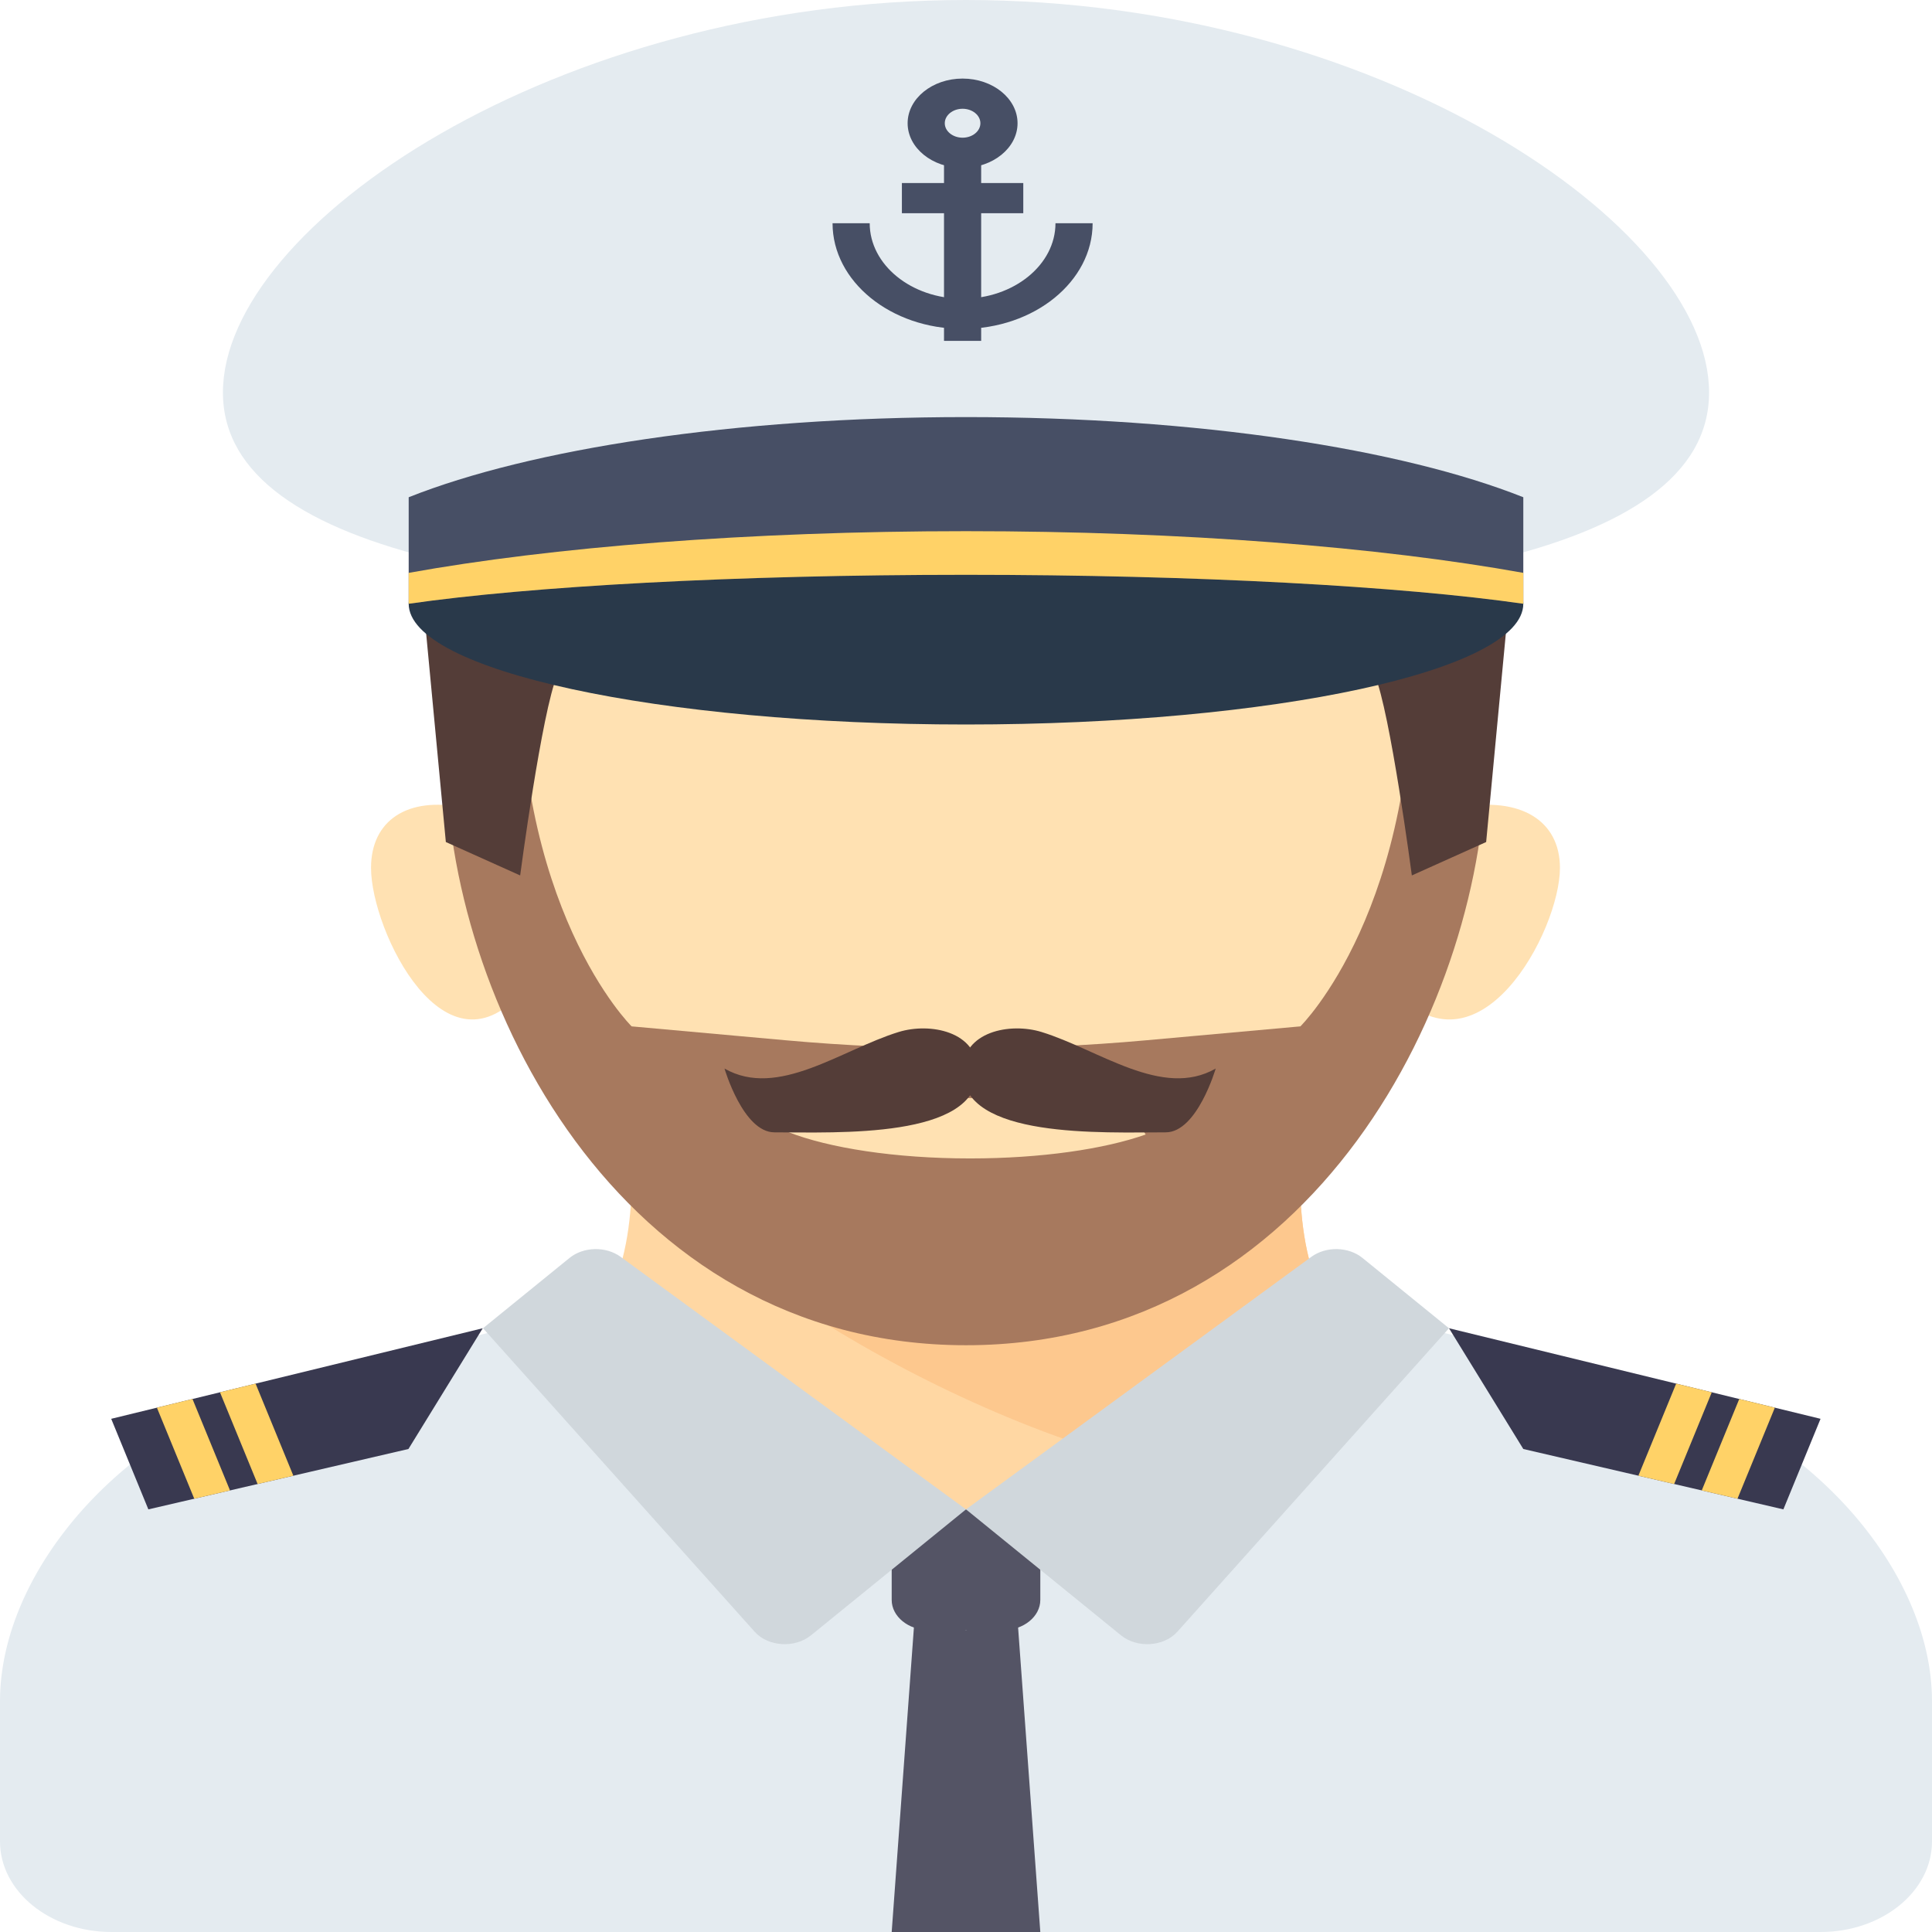
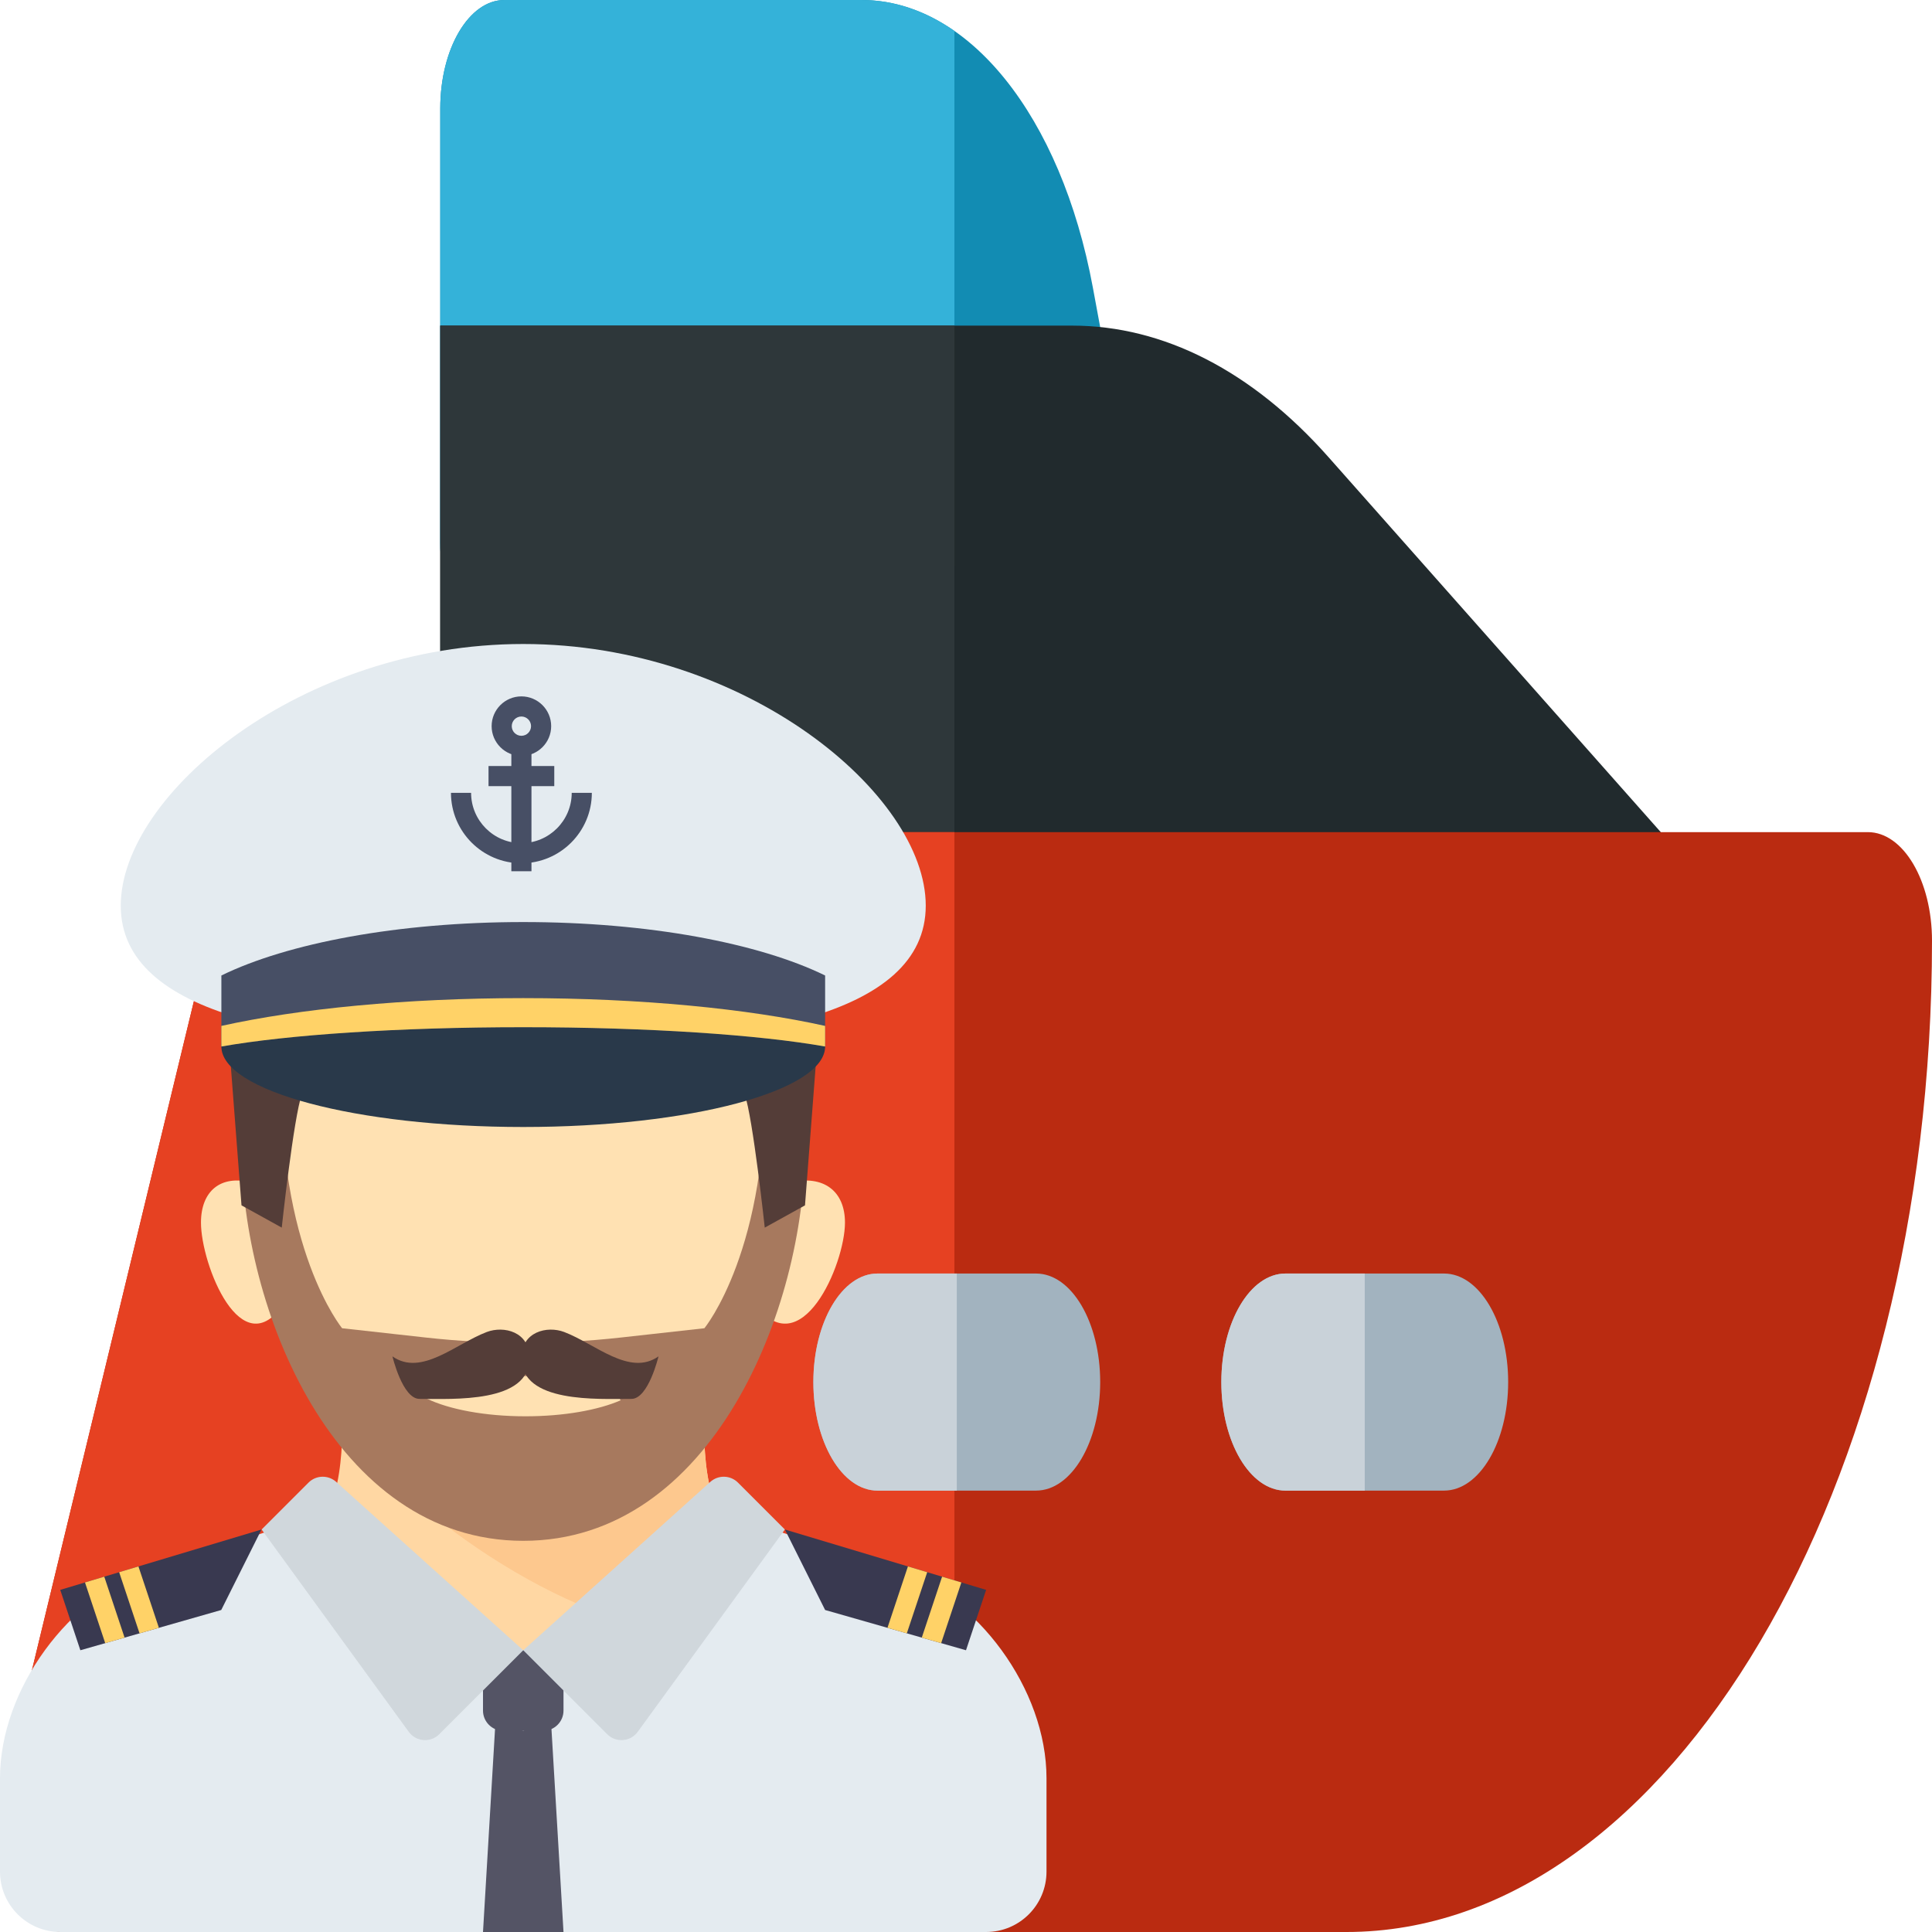
<svg xmlns="http://www.w3.org/2000/svg" version="1.1" id="Capa_1" x="0px" y="0px" viewBox="0 0 24 24" xml:space="preserve" width="24" height="24">
  <defs id="defs167" />
-   <g id="g132" transform="matrix(0.07013914,0,0,0.05698804,-2.769233,0)">
+   <g id="g134" transform="matrix(0.07013914,0,0,0.05698804,-2.769233,0)">
+ </g>
+   <g id="g136" transform="matrix(0.07013914,0,0,0.05698804,-2.769233,0)">
+ </g>
+   <g id="g138" transform="matrix(0.07013914,0,0,0.05698804,-2.769233,0)">
+ </g>
+   <g id="g140" transform="matrix(0.07013914,0,0,0.05698804,-2.769233,0)">
+ </g>
+   <g id="g142" transform="matrix(0.07013914,0,0,0.05698804,-2.769233,0)">
+ </g>
+   <g id="g144" transform="matrix(0.07013914,0,0,0.05698804,-2.769233,0)">
+ </g>
+   <g id="g146" transform="matrix(0.07013914,0,0,0.05698804,-2.769233,0)">
+ </g>
+   <g id="g148" transform="matrix(0.07013914,0,0,0.05698804,-2.769233,0)">
+ </g>
+   <g id="g150" transform="matrix(0.07013914,0,0,0.05698804,-2.769233,0)">
+ </g>
+   <g id="g152" transform="matrix(0.07013914,0,0,0.05698804,-2.769233,0)">
+ </g>
+   <g id="g154" transform="matrix(0.07013914,0,0,0.05698804,-2.769233,0)">
+ </g>
+   <g id="g156" transform="matrix(0.07013914,0,0,0.05698804,-2.769233,0)">
+ </g>
+   <g id="g158" transform="matrix(0.07013914,0,0,0.05698804,-2.769233,0)">
+ </g>
+   <g id="g160" transform="matrix(0.07013914,0,0,0.05698804,-2.769233,0)">
+ </g>
+   <g id="g162" transform="matrix(0.07013914,0,0,0.05698804,-2.769233,0)">
+ </g>
+   <g id="g192" transform="matrix(0.04687498,0,0,0.07935406,1.0538369e-5,-8.314639)">
+     <path style="fill:#128cb3" d="M 300.535,184.659 289.63,149.825 c -8.434,-26.943 -33.068,-45.046 -61.301,-45.046 h -94.666 c -9.384,0 -16.991,7.608 -16.991,16.991 v 67.965 c 0,9.384 7.608,16.991 16.991,16.991 h 150.655 c 5.407,0 10.491,-2.572 13.693,-6.93 3.202,-4.357 4.138,-9.977 2.524,-15.137 z" id="path2-6" />
+     <path style="fill:#34b2d9" d="m 252.932,109.623 c -7.62,-3.14 -15.941,-4.844 -24.602,-4.844 h -94.666 c -9.384,0 -16.991,7.608 -16.991,16.991 v 67.965 c 0,9.384 7.608,16.991 16.991,16.991 h 119.265 z" id="path4" />
+     <path style="fill:#212a2d" d="M 444.398,237.898 352.023,176.314 C 331.845,162.863 308.361,155.752 284.11,155.752 H 116.673 v 96.283 c 0,9.384 7.608,16.991 16.991,16.991 h 300.808 c 6.917,0 13.4,-3.926 16.116,-10.288 3.257,-7.627 0.561,-16.34 -6.19,-20.84 z" id="path6-2" />
+     <path style="fill:#2e373a" d="M 252.931,155.752 H 116.673 v 96.283 c 0,9.384 7.608,16.991 16.991,16.991 h 119.265 z" id="path8" />
+     <path style="fill:#ba2b11" d="M 495.009,235.044 H 73.629 c -6.895,0 -13.107,4.167 -15.722,10.548 L 1.269,383.787 c -2.148,5.24 -1.543,11.207 1.613,15.909 3.155,4.703 8.446,7.525 14.109,7.525 h 339.823 c 85.57,0 155.186,-69.616 155.186,-155.186 0,-9.383 -7.607,-16.991 -16.991,-16.991 z" id="path10-4" />
+     <path style="fill:#e64122" d="m 252.929,235.044 h -179.3 c -6.895,0 -13.107,4.167 -15.722,10.548 L 1.269,383.787 c -2.148,5.24 -1.543,11.207 1.613,15.909 3.155,4.703 8.446,7.525 14.109,7.525 h 235.938 z" id="path12" />
+     <path style="fill:#a2b3bf" d="m 274.572,338.124 h -42.029 c -9.384,0 -16.991,-7.608 -16.991,-16.991 0,-9.384 7.608,-16.991 16.991,-16.991 h 42.029 c 9.384,0 16.991,7.607 16.991,16.991 0,9.384 -7.608,16.991 -16.991,16.991 z" id="path14-7" />
+     <path style="fill:#c9d2d9" d="m 253.557,338.124 h -21.015 c -9.384,0 -16.991,-7.608 -16.991,-16.991 0,-9.384 7.608,-16.991 16.991,-16.991 h 21.015 z" id="path16" />
+     <path style="fill:#a2b3bf" d="m 382.69,338.124 h -42.03 c -9.384,0 -16.991,-7.608 -16.991,-16.991 0,-9.384 7.608,-16.991 16.991,-16.991 h 42.029 c 9.384,0 16.991,7.607 16.991,16.991 10e-4,9.384 -7.607,16.991 -16.99,16.991 z" id="path18-7" />
+     <path style="fill:#c9d2d9" d="M 361.675,338.124 H 340.66 c -9.384,0 -16.991,-7.608 -16.991,-16.991 0,-9.384 7.608,-16.991 16.991,-16.991 h 21.015 z" id="path20" />
+     <path style="fill:#a2b3bf" d="m 165.203,338.124 h -42.029 c -9.384,0 -16.991,-7.608 -16.991,-16.991 0,-9.384 7.608,-16.991 16.991,-16.991 h 42.029 c 9.384,0 16.991,7.607 16.991,16.991 0,9.384 -7.607,16.991 -16.991,16.991 z" id="path22-2" />
+     <path style="fill:#c9d2d9" d="m 144.188,338.124 h -21.015 c -9.384,0 -16.991,-7.608 -16.991,-16.991 0,-9.384 7.608,-16.991 16.991,-16.991 h 21.015 z" id="path24" />
+     <g id="g26">
+ </g>
+     <g id="g28-2">
+ </g>
+     <g id="g30">
+ </g>
+     <g id="g32-3">
+ </g>
+     <g id="g34">
+ </g>
+     <g id="g36-9">
+ </g>
+     <g id="g38">
+ </g>
+     <g id="g40-2">
+ </g>
+     <g id="g42">
+ </g>
+     <g id="g44-9">
+ </g>
+     <g id="g46">
+ </g>
+     <g id="g48-4">
+ </g>
+     <g id="g50">
+ </g>
+     <g id="g52-2">
+ </g>
+     <g id="g54">
+ </g>
+   </g>
+   <g id="g132" transform="matrix(0.03799203,0,0,0.03799203,-1.500001,8)">
    <g id="g4">
      <path style="fill:#ffe1b2" d="m 121.521,176.024 c -9.864,-2.468 -16.326,2.805 -16.326,13.161 0,13.709 13.265,47.296 27.21,26.321 13.945,-20.975 -10.884,-39.482 -10.884,-39.482 z" id="path2" />
    </g>
    <g id="g8">
      <path style="fill:#ffe1b2" d="m 297.944,176.024 c 10.767,-2.468 17.821,2.805 17.821,13.161 0,13.709 -14.479,47.296 -29.701,26.321 -15.222,-20.975 11.88,-39.482 11.88,-39.482 z" id="path6" />
    </g>
    <g id="g12">
      <path style="fill:#ffd7a3" d="m 138.277,294.307 c 14.716,-9.475 13.07,-37.675 13.07,-44.255 h 118.446 c 0,6.58 -1.825,34.78 12.89,44.255 l -72.113,80.771 z" id="path10" />
    </g>
    <g id="g16">
      <path style="fill:#fdc88e" d="m 256.632,322.436 26.051,-28.129 c -14.716,-9.474 -12.89,-37.675 -12.89,-44.255 H 151.347 c 8.498,24.433 64.707,66.352 105.285,72.384 z" id="path14" />
    </g>
    <g id="g20">
      <path style="fill:#ffe1b2" d="m 302.695,164.508 c 0,52.696 -30.343,118.446 -92.124,118.446 -61.781,0 -92.124,-65.75 -92.124,-118.446 0,-52.696 41.246,-72.384 92.124,-72.384 50.878,0 92.124,19.688 92.124,72.384 z" id="path18" />
    </g>
    <g id="g24">
      <path style="fill:#a7795e" d="m 300.536,145.31 c -5.308,-6.759 -11.001,-13.704 -11.001,-13.704 v 6.58 c 1.645,59.634 -19.741,85.544 -19.741,85.544 l -27.249,3.027 c -21.251,2.361 -42.697,2.361 -63.948,0 l -27.249,-3.027 c 0,0 -21.386,-25.91 -19.741,-85.544 v -6.58 c 0,0 -5.694,6.944 -11.001,13.704 -1.383,5.869 -2.159,12.25 -2.159,19.254 0,52.696 30.343,128.671 92.124,128.671 61.781,0 92.124,-75.975 92.124,-128.671 0,-7.004 -0.776,-13.385 -2.159,-19.254 z m -109.707,94.049 h 39.482 c 5.413,0 10.054,3.273 12.075,7.944 -7.29,3.172 -18.479,5.216 -31.09,5.216 -13.316,0 -25.02,-2.284 -32.245,-5.765 2.143,-4.364 6.588,-7.395 11.778,-7.395 z" id="path22" />
    </g>
    <g id="g28">
      <path style="fill:#543d38" d="m 138.187,147.146 c -2.742,7.887 -6.58,43.683 -6.58,43.683 l -13.161,-7.281 -3.701,-48.234 z" id="path26" />
    </g>
    <g id="g32">
      <path style="fill:#543d38" d="m 282.954,147.146 c 2.742,7.887 6.58,43.683 6.58,43.683 l 13.161,-7.281 3.701,-48.234 z" id="path30" />
    </g>
    <g id="g36">
      <path style="fill:#e4ebf0" d="m 361.918,421.141 c 10.903,0 19.741,-8.838 19.741,-19.741 v -30.562 c 0,-28.954 -22.562,-59.864 -50.138,-68.687 l -41.168,-13.173 c -22.149,16.936 -53.802,40.039 -79.782,40.039 -25.98,0 -57.633,-23.103 -79.782,-40.039 L 89.62,302.151 c -27.576,8.823 -50.138,39.733 -50.138,68.687 V 401.4 c 0,10.903 8.838,19.741 19.741,19.741 z" id="path34" />
    </g>
    <g id="g40">
      <path style="fill:#545465" d="m 223.731,348.757 c 0,3.619 -2.961,6.58 -6.58,6.58 H 203.99 c -3.619,0 -6.58,-2.961 -6.58,-6.58 v -13.161 c 0,-3.619 2.961,-6.58 6.58,-6.58 h 13.161 c 3.619,0 6.58,2.961 6.58,6.58 z" id="path38" />
    </g>
    <g id="g44">
      <circle style="fill:#d0d7dc" cx="210.57" cy="388.239" r="6.58" id="circle42" />
    </g>
    <g id="g48">
      <path style="fill:#d0d7dc" d="m 210.57,329.016 -27.456,27.456 c -2.859,2.859 -7.596,2.487 -9.975,-0.783 l -48.113,-66.156 15.326,-15.326 c 2.475,-2.475 6.454,-2.579 9.055,-0.238 z" id="path46" />
    </g>
    <g id="g52">
      <path style="fill:#d0d7dc" d="m 210.57,329.016 27.456,27.456 c 2.859,2.859 7.596,2.487 9.975,-0.783 l 48.113,-66.156 -15.326,-15.326 c -2.475,-2.475 -6.454,-2.579 -9.055,-0.238 z" id="path50" />
    </g>
    <g id="g56">
-       <polygon style="fill:#545465" points="219.611,351.636 210.57,355.337 201.53,351.636 197.41,421.141 210.57,421.141 223.731,421.141 " id="polygon54" />
+       <polygon style="fill:#545465" points="210.57,355.337 201.53,351.636 197.41,421.141 210.57,421.141 223.731,421.141 219.611,351.636 " id="polygon54" />
    </g>
    <g id="g72">
      <g id="g60">
-         <polygon style="fill:#393950" points="355.337,329.016 309.275,315.855 296.114,289.534 361.918,309.275 " id="polygon58" />
+         <polygon style="fill:#393950" points="309.275,315.855 296.114,289.534 361.918,309.275 355.337,329.016 " id="polygon58" />
      </g>
      <g id="g70">
        <g id="g64">
-           <polygon style="fill:#ffd267" points="340.879,324.885 347.209,326.694 353.825,306.847 347.522,304.956 " id="polygon62" />
+           <polygon style="fill:#ffd267" points="347.209,326.694 353.825,306.847 347.522,304.956 340.879,324.885 " id="polygon62" />
        </g>
        <g id="g68">
-           <polygon style="fill:#ffd267" points="329.657,321.679 335.988,323.488 342.653,303.496 336.349,301.605 " id="polygon66" />
+           <polygon style="fill:#ffd267" points="335.988,323.488 342.653,303.496 336.349,301.605 329.657,321.679 " id="polygon66" />
        </g>
      </g>
    </g>
    <g id="g88">
      <g id="g76">
-         <polygon style="fill:#393950" points="65.758,329.016 111.82,315.855 124.981,289.534 59.178,309.275 " id="polygon74" />
+         <polygon style="fill:#393950" points="111.82,315.855 124.981,289.534 59.178,309.275 65.758,329.016 " id="polygon74" />
      </g>
      <g id="g86">
        <g id="g80">
-           <polygon style="fill:#ffd267" points="80.217,324.885 73.886,326.694 67.27,306.847 73.573,304.956 " id="polygon78" />
+           <polygon style="fill:#ffd267" points="73.886,326.694 67.27,306.847 73.573,304.956 80.217,324.885 " id="polygon78" />
        </g>
        <g id="g84">
-           <polygon style="fill:#ffd267" points="91.438,321.679 85.107,323.488 78.443,303.496 84.746,301.605 " id="polygon82" />
+           <polygon style="fill:#ffd267" points="85.107,323.488 78.443,303.496 84.746,301.605 91.438,321.679 " id="polygon82" />
        </g>
      </g>
    </g>
    <g id="g92">
      <path style="fill:#e4ebf0" d="m 342.177,85.544 c 0,36.342 -58.922,46.062 -131.606,46.062 -72.684,0 -131.606,-9.72 -131.606,-46.062 C 78.965,49.202 137.886,0 210.57,0 283.254,0 342.177,49.202 342.177,85.544 Z" id="path90" />
    </g>
    <g id="g96">
      <ellipse style="fill:#29394a" cx="210.57" cy="131.606" rx="98.705" ry="26.321" id="ellipse94" />
    </g>
    <g id="g100">
      <path style="fill:#474f65" d="m 111.865,108.39 v 23.216 c 21.558,-3.809 57.709,-6.311 98.705,-6.311 40.996,0 77.147,2.502 98.705,6.311 V 108.39 C 287.718,97.843 251.567,90.917 210.57,90.917 c -40.997,0 -77.146,6.926 -98.705,17.473 z" id="path98" />
    </g>
    <g id="g104">
      <path style="fill:#ffd267" d="m 210.571,115.786 c -38.534,0 -73.388,3.476 -98.705,9.088 v 6.733 c 21.558,-3.809 57.709,-6.311 98.705,-6.311 40.996,0 77.147,2.502 98.704,6.311 v -6.733 c -25.316,-5.612 -60.171,-9.088 -98.704,-9.088 z" id="path102" />
    </g>
    <g id="g108">
      <path style="fill:#543d38" d="m 212.627,233.505 c 0,-8.689 -8.431,-10.656 -13.983,-8.55 -10.179,3.861 -21.386,14.632 -30.845,7.971 0,0 3.29,13.903 8.841,13.903 11.103,-0.001 35.987,1.448 35.987,-13.324 z" id="path106" />
    </g>
    <g id="g112">
      <path style="fill:#543d38" d="m 209.966,233.505 c 0,-8.689 8.431,-10.656 13.983,-8.55 10.179,3.861 21.386,14.632 30.845,7.971 0,0 -3.29,13.903 -8.841,13.903 -11.104,-0.001 -35.987,1.448 -35.987,-13.324 z" id="path110" />
    </g>
    <g id="g130">
      <g id="g116">
        <path style="fill:#474f65" d="m 209.966,71.691 c -12.7,0 -23.031,-10.333 -23.031,-23.031 h 6.58 c 0,9.07 7.38,16.451 16.451,16.451 9.07,0 16.451,-7.38 16.451,-16.451 h 6.58 c 0,12.698 -10.331,23.031 -23.031,23.031 z" id="path114" />
      </g>
      <g id="g120">
        <rect x="206.676" y="34.677" style="fill:#474f65" width="6.58" height="39.627" id="rect118" />
      </g>
      <g id="g124">
        <path style="fill:#474f65" d="m 209.966,36.595 c -5.367,0 -9.734,-4.367 -9.734,-9.732 0,-5.369 4.367,-9.736 9.734,-9.736 5.367,0 9.734,4.367 9.734,9.736 0,5.366 -4.366,9.732 -9.734,9.732 z m 0,-12.887 c -1.738,0 -3.154,1.417 -3.154,3.155 0,1.738 1.415,3.152 3.154,3.152 1.738,0 3.154,-1.414 3.154,-3.152 0,-1.738 -1.416,-3.155 -3.154,-3.155 z" id="path122" />
      </g>
      <g id="g128">
        <rect x="199.217" y="39.898" style="fill:#474f65" width="21.498" height="6.58" id="rect126" />
      </g>
    </g>
  </g>
-   <g id="g134" transform="matrix(0.07013914,0,0,0.05698804,-2.769233,0)">
- </g>
-   <g id="g136" transform="matrix(0.07013914,0,0,0.05698804,-2.769233,0)">
- </g>
-   <g id="g138" transform="matrix(0.07013914,0,0,0.05698804,-2.769233,0)">
- </g>
-   <g id="g140" transform="matrix(0.07013914,0,0,0.05698804,-2.769233,0)">
- </g>
-   <g id="g142" transform="matrix(0.07013914,0,0,0.05698804,-2.769233,0)">
- </g>
-   <g id="g144" transform="matrix(0.07013914,0,0,0.05698804,-2.769233,0)">
- </g>
-   <g id="g146" transform="matrix(0.07013914,0,0,0.05698804,-2.769233,0)">
- </g>
-   <g id="g148" transform="matrix(0.07013914,0,0,0.05698804,-2.769233,0)">
- </g>
-   <g id="g150" transform="matrix(0.07013914,0,0,0.05698804,-2.769233,0)">
- </g>
-   <g id="g152" transform="matrix(0.07013914,0,0,0.05698804,-2.769233,0)">
- </g>
-   <g id="g154" transform="matrix(0.07013914,0,0,0.05698804,-2.769233,0)">
- </g>
-   <g id="g156" transform="matrix(0.07013914,0,0,0.05698804,-2.769233,0)">
- </g>
-   <g id="g158" transform="matrix(0.07013914,0,0,0.05698804,-2.769233,0)">
- </g>
-   <g id="g160" transform="matrix(0.07013914,0,0,0.05698804,-2.769233,0)">
- </g>
-   <g id="g162" transform="matrix(0.07013914,0,0,0.05698804,-2.769233,0)">
- </g>
</svg>
